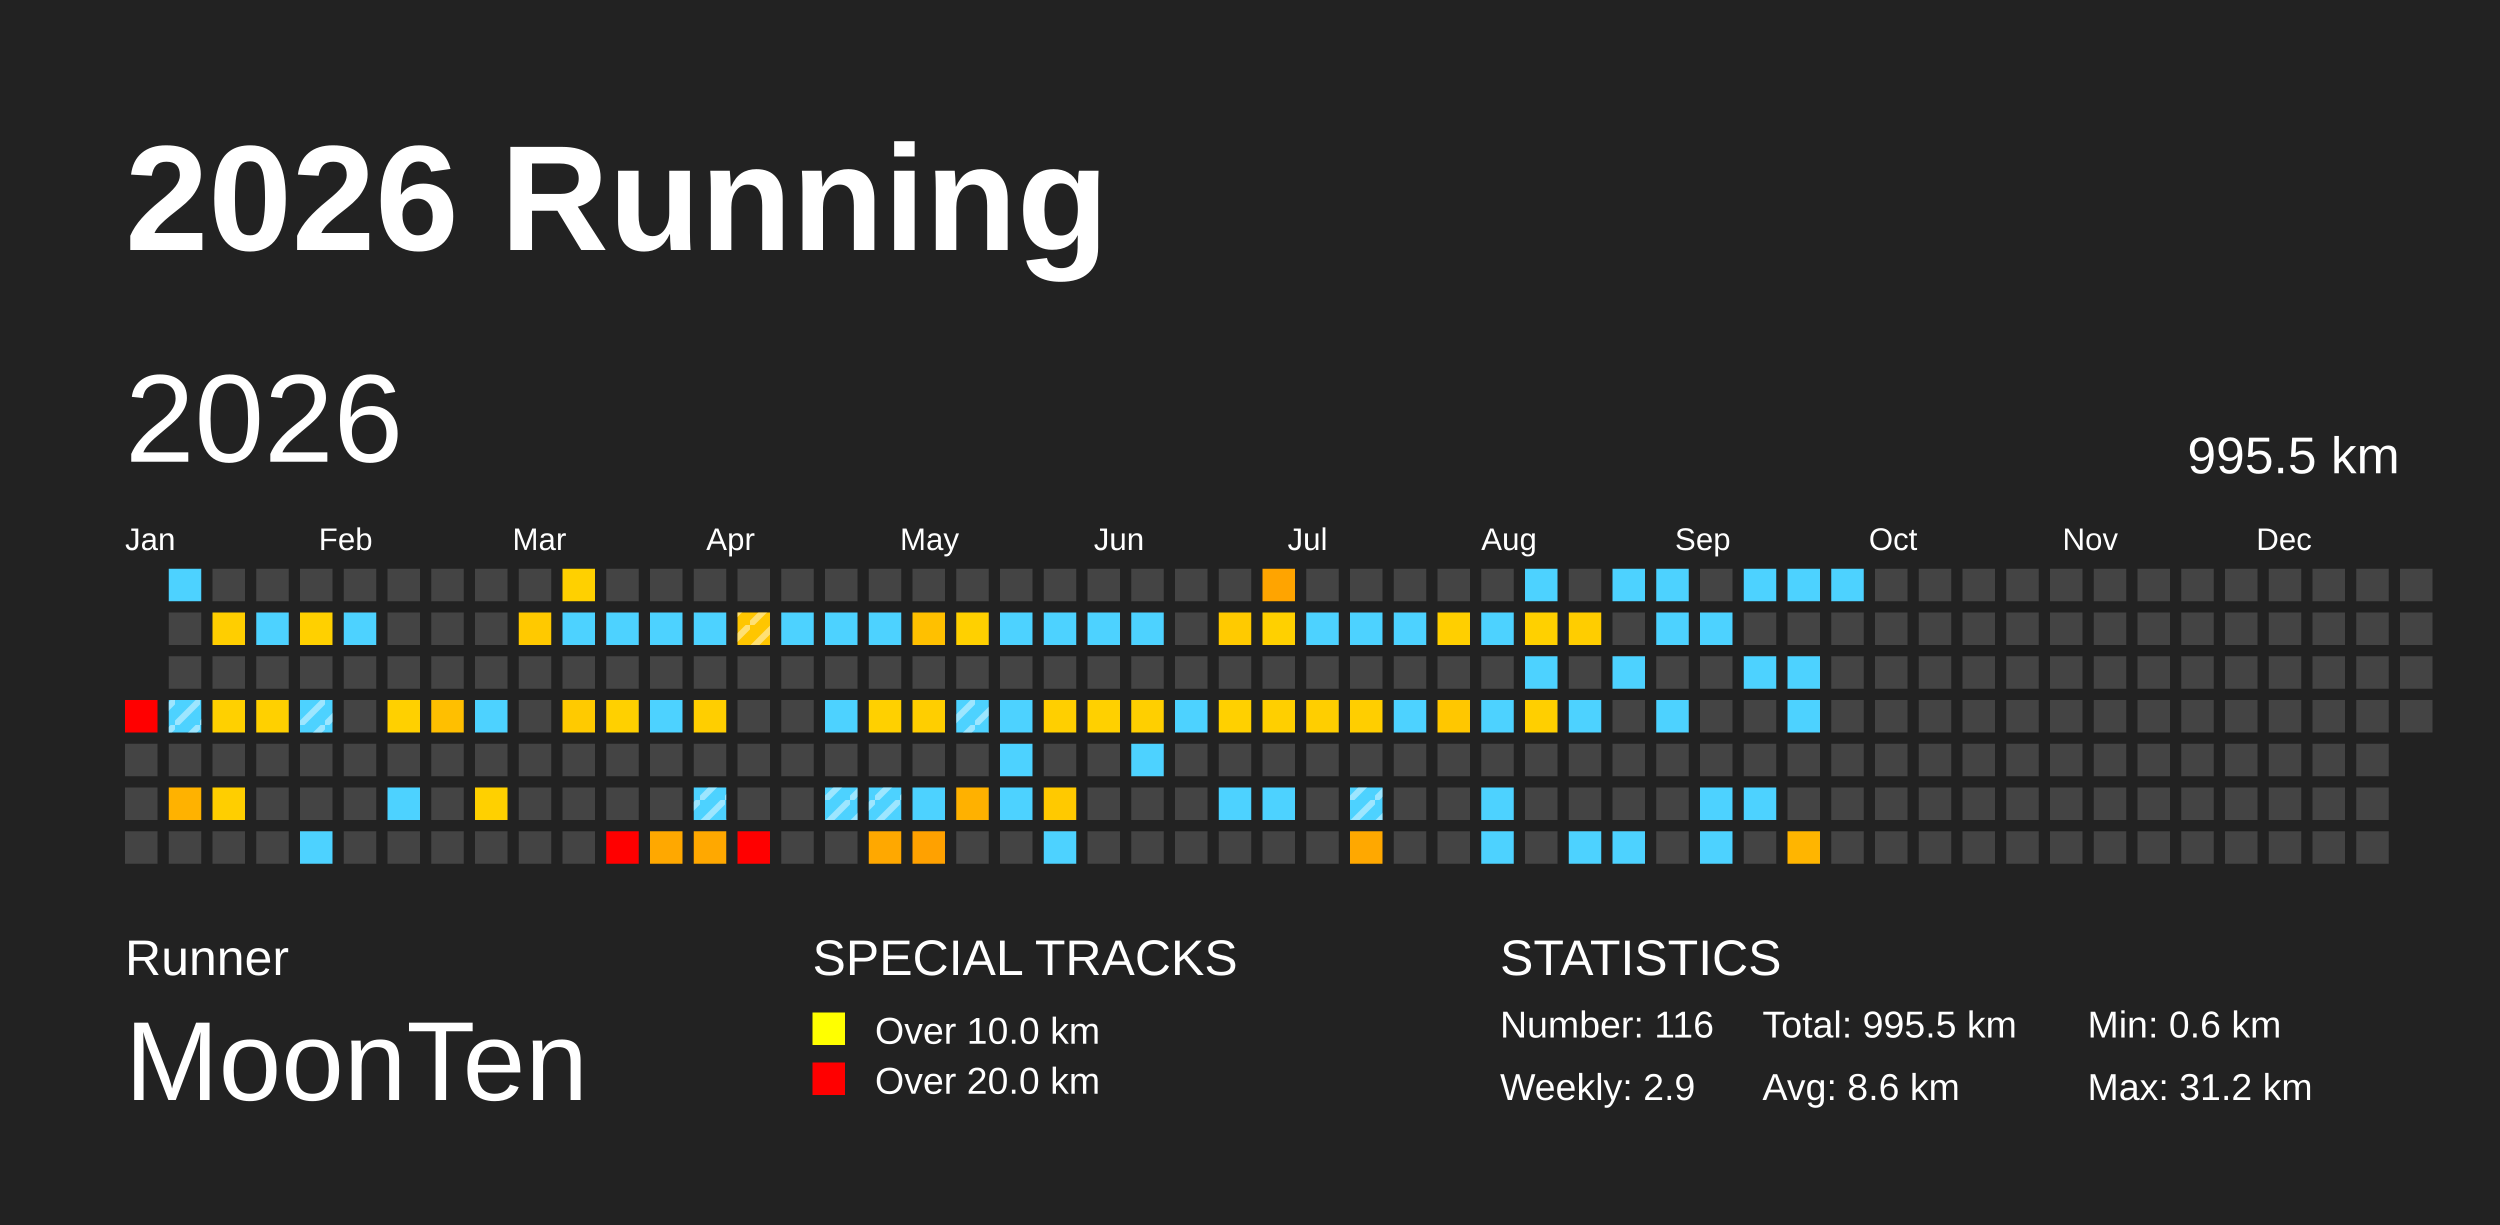
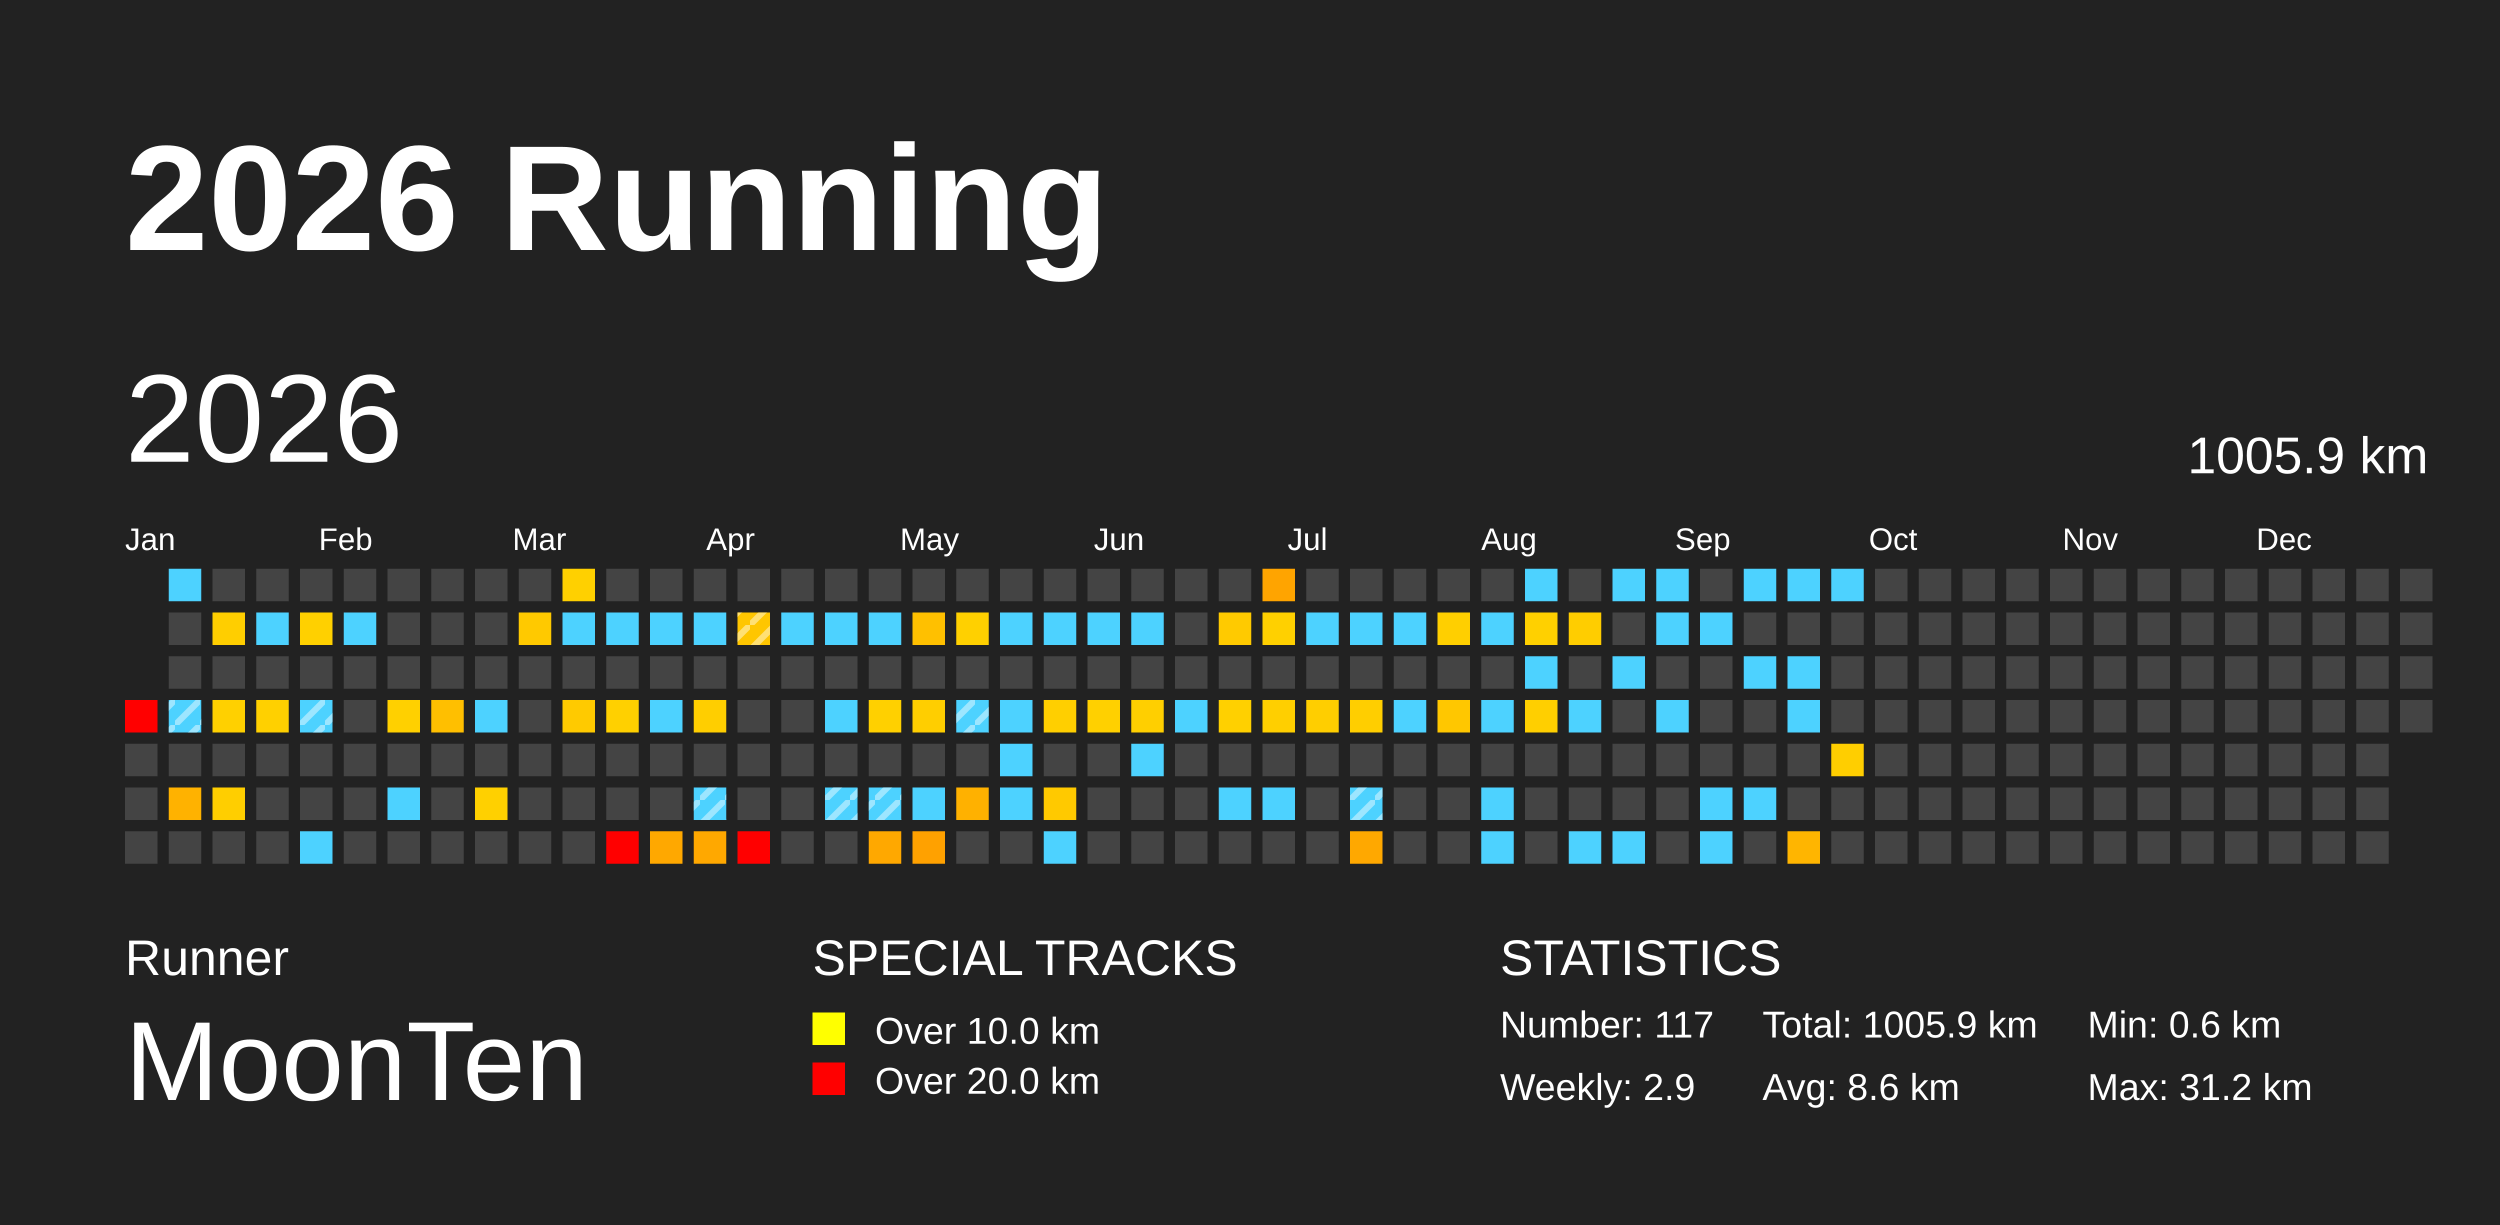
<svg xmlns="http://www.w3.org/2000/svg" baseProfile="full" height="98mm" version="1.1" viewBox="0,0,200,98" width="200mm">
  <defs>
    <pattern height="2" id="indoor-stripe" patternUnits="userSpaceOnUse" width="2">
      <line stroke="white" stroke-opacity="0.45" stroke-width="0.5" x1="0" x2="2" y1="2" y2="0" />
    </pattern>
  </defs>
  <rect fill="#222222" height="98" width="200" x="0" y="0" />
  <text fill="#FFFFFF" style="font-size:12px; font-family:Arial; font-weight:bold;" x="10" y="20">2026 Running</text>
  <text fill="#FFFFFF" style="font-size:4px; font-family:Arial" x="10" y="78">Runner</text>
  <text fill="#FFFFFF" style="font-size:9px; font-family:Arial" x="10" y="88">MoonTen</text>
  <text fill="#FFFFFF" style="font-size:4px; font-family:Arial" x="65" y="78">SPECIAL TRACKS</text>
  <rect fill="yellow" height="2.6" width="2.6" x="65" y="81" />
  <text fill="#FFFFFF" style="font-size:3px; font-family:Arial" x="70" y="83.5">Over 10.0 km</text>
  <rect fill="red" height="2.6" width="2.6" x="65" y="85" />
  <text fill="#FFFFFF" style="font-size:3px; font-family:Arial" x="70" y="87.5">Over 20.0 km</text>
  <text fill="#FFFFFF" style="font-size:4px; font-family:Arial" x="120" y="78">STATISTICS</text>
-   <text fill="#FFFFFF" style="font-size:3px; font-family:Arial" x="120" y="83">Number: 116</text>
+   <text fill="#FFFFFF" style="font-size:3px; font-family:Arial" x="120" y="83">Number: 117</text>
  <text fill="#FFFFFF" style="font-size:3px; font-family:Arial" x="120" y="88">Weekly: 2.9</text>
-   <text fill="#FFFFFF" style="font-size:3px; font-family:Arial" x="141" y="83">Total: 995.5 km</text>
+   <text fill="#FFFFFF" style="font-size:3px; font-family:Arial" x="141" y="83">Total: 1005.9 km</text>
  <text fill="#FFFFFF" style="font-size:3px; font-family:Arial" x="141" y="88">Avg: 8.6 km</text>
  <text fill="#FFFFFF" style="font-size:3px; font-family:Arial" x="167" y="83">Min: 0.6 km</text>
  <text fill="#FFFFFF" style="font-size:3px; font-family:Arial" x="167" y="88">Max: 31.2 km</text>
  <text dominant-baseline="hanging" fill="#FFFFFF" style="font-size:10.0px; font-family:Arial;" x="10" y="30">2026</text>
-   <text dominant-baseline="hanging" fill="#FFFFFF" style="font-size:4.125px; font-family:Arial;" x="175" y="35">995.5 km</text>
+   <text dominant-baseline="hanging" fill="#FFFFFF" style="font-size:4.125px; font-family:Arial;" x="175" y="35">1005.9 km</text>
  <text fill="#FFFFFF" style="font-size:2.5px; font-family:Arial" x="10.0" y="44">Jan</text>
  <text fill="#FFFFFF" style="font-size:2.5px; font-family:Arial" x="25.5" y="44">Feb</text>
  <text fill="#FFFFFF" style="font-size:2.5px; font-family:Arial" x="41.0" y="44">Mar</text>
  <text fill="#FFFFFF" style="font-size:2.5px; font-family:Arial" x="56.5" y="44">Apr</text>
  <text fill="#FFFFFF" style="font-size:2.5px; font-family:Arial" x="72.0" y="44">May</text>
  <text fill="#FFFFFF" style="font-size:2.5px; font-family:Arial" x="87.5" y="44">Jun</text>
  <text fill="#FFFFFF" style="font-size:2.5px; font-family:Arial" x="103.0" y="44">Jul</text>
  <text fill="#FFFFFF" style="font-size:2.5px; font-family:Arial" x="118.5" y="44">Aug</text>
  <text fill="#FFFFFF" style="font-size:2.5px; font-family:Arial" x="134.0" y="44">Sep</text>
  <text fill="#FFFFFF" style="font-size:2.5px; font-family:Arial" x="149.5" y="44">Oct</text>
  <text fill="#FFFFFF" style="font-size:2.5px; font-family:Arial" x="165.0" y="44">Nov</text>
  <text fill="#FFFFFF" style="font-size:2.5px; font-family:Arial" x="180.5" y="44">Dec</text>
  <rect fill="red" height="2.6" width="2.6" x="10.0" y="56.0" />
  <rect fill="#444444" height="2.6" width="2.6" x="10.0" y="59.5" />
  <rect fill="#444444" height="2.6" width="2.6" x="10.0" y="63.0" />
  <rect fill="#444444" height="2.6" width="2.6" x="10.0" y="66.5" />
  <rect fill="#4dd2ff" height="2.6" width="2.6" x="13.5" y="45.5" />
  <rect fill="#444444" height="2.6" width="2.6" x="13.5" y="49.0" />
  <rect fill="#444444" height="2.6" width="2.6" x="13.5" y="52.5" />
  <rect fill="#4dd2ff" height="2.6" width="2.6" x="13.5" y="56.0" />
  <rect fill="url(#indoor-stripe)" height="2.6" style="pointer-events: none;" width="2.6" x="13.5" y="56.0" />
  <rect fill="#444444" height="2.6" width="2.6" x="13.5" y="59.5" />
  <rect fill="#ffb200" height="2.6" width="2.6" x="13.5" y="63.0" />
  <rect fill="#444444" height="2.6" width="2.6" x="13.5" y="66.5" />
  <rect fill="#444444" height="2.6" width="2.6" x="17.0" y="45.5" />
  <rect fill="#ffce00" height="2.6" width="2.6" x="17.0" y="49.0" />
  <rect fill="#444444" height="2.6" width="2.6" x="17.0" y="52.5" />
  <rect fill="#ffd000" height="2.6" width="2.6" x="17.0" y="56.0" />
  <rect fill="#444444" height="2.6" width="2.6" x="17.0" y="59.5" />
  <rect fill="#ffce00" height="2.6" width="2.6" x="17.0" y="63.0" />
  <rect fill="#444444" height="2.6" width="2.6" x="17.0" y="66.5" />
  <rect fill="#444444" height="2.6" width="2.6" x="20.5" y="45.5" />
  <rect fill="#4dd2ff" height="2.6" width="2.6" x="20.5" y="49.0" />
  <rect fill="#444444" height="2.6" width="2.6" x="20.5" y="52.5" />
  <rect fill="#ffd000" height="2.6" width="2.6" x="20.5" y="56.0" />
  <rect fill="#444444" height="2.6" width="2.6" x="20.5" y="59.5" />
  <rect fill="#444444" height="2.6" width="2.6" x="20.5" y="63.0" />
  <rect fill="#444444" height="2.6" width="2.6" x="20.5" y="66.5" />
  <rect fill="#444444" height="2.6" width="2.6" x="24.0" y="45.5" />
  <rect fill="#ffd000" height="2.6" width="2.6" x="24.0" y="49.0" />
  <rect fill="#444444" height="2.6" width="2.6" x="24.0" y="52.5" />
  <rect fill="#4dd2ff" height="2.6" width="2.6" x="24.0" y="56.0" />
  <rect fill="url(#indoor-stripe)" height="2.6" style="pointer-events: none;" width="2.6" x="24.0" y="56.0" />
  <rect fill="#444444" height="2.6" width="2.6" x="24.0" y="59.5" />
  <rect fill="#444444" height="2.6" width="2.6" x="24.0" y="63.0" />
  <rect fill="#4dd2ff" height="2.6" width="2.6" x="24.0" y="66.5" />
  <rect fill="#444444" height="2.6" width="2.6" x="27.5" y="45.5" />
  <rect fill="#4dd2ff" height="2.6" width="2.6" x="27.5" y="49.0" />
  <rect fill="#444444" height="2.6" width="2.6" x="27.5" y="52.5" />
  <rect fill="#444444" height="2.6" width="2.6" x="27.5" y="56.0" />
  <rect fill="#444444" height="2.6" width="2.6" x="27.5" y="59.5" />
  <rect fill="#444444" height="2.6" width="2.6" x="27.5" y="63.0" />
  <rect fill="#444444" height="2.6" width="2.6" x="27.5" y="66.5" />
  <rect fill="#444444" height="2.6" width="2.6" x="31.0" y="45.5" />
  <rect fill="#444444" height="2.6" width="2.6" x="31.0" y="49.0" />
  <rect fill="#444444" height="2.6" width="2.6" x="31.0" y="52.5" />
  <rect fill="#ffd000" height="2.6" width="2.6" x="31.0" y="56.0" />
  <rect fill="#444444" height="2.6" width="2.6" x="31.0" y="59.5" />
  <rect fill="#4dd2ff" height="2.6" width="2.6" x="31.0" y="63.0" />
  <rect fill="#444444" height="2.6" width="2.6" x="31.0" y="66.5" />
  <rect fill="#444444" height="2.6" width="2.6" x="34.5" y="45.5" />
  <rect fill="#444444" height="2.6" width="2.6" x="34.5" y="49.0" />
  <rect fill="#444444" height="2.6" width="2.6" x="34.5" y="52.5" />
  <rect fill="#ffbf00" height="2.6" width="2.6" x="34.5" y="56.0" />
  <rect fill="#444444" height="2.6" width="2.6" x="34.5" y="59.5" />
  <rect fill="#444444" height="2.6" width="2.6" x="34.5" y="63.0" />
  <rect fill="#444444" height="2.6" width="2.6" x="34.5" y="66.5" />
  <rect fill="#444444" height="2.6" width="2.6" x="38.0" y="45.5" />
  <rect fill="#444444" height="2.6" width="2.6" x="38.0" y="49.0" />
  <rect fill="#444444" height="2.6" width="2.6" x="38.0" y="52.5" />
  <rect fill="#4dd2ff" height="2.6" width="2.6" x="38.0" y="56.0" />
  <rect fill="#444444" height="2.6" width="2.6" x="38.0" y="59.5" />
  <rect fill="#ffd000" height="2.6" width="2.6" x="38.0" y="63.0" />
  <rect fill="#444444" height="2.6" width="2.6" x="38.0" y="66.5" />
  <rect fill="#444444" height="2.6" width="2.6" x="41.5" y="45.5" />
  <rect fill="#ffc900" height="2.6" width="2.6" x="41.5" y="49.0" />
  <rect fill="#444444" height="2.6" width="2.6" x="41.5" y="52.5" />
  <rect fill="#444444" height="2.6" width="2.6" x="41.5" y="56.0" />
  <rect fill="#444444" height="2.6" width="2.6" x="41.5" y="59.5" />
  <rect fill="#444444" height="2.6" width="2.6" x="41.5" y="63.0" />
  <rect fill="#444444" height="2.6" width="2.6" x="41.5" y="66.5" />
  <rect fill="#ffd000" height="2.6" width="2.6" x="45.0" y="45.5" />
  <rect fill="#4dd2ff" height="2.6" width="2.6" x="45.0" y="49.0" />
  <rect fill="#444444" height="2.6" width="2.6" x="45.0" y="52.5" />
  <rect fill="#ffca00" height="2.6" width="2.6" x="45.0" y="56.0" />
  <rect fill="#444444" height="2.6" width="2.6" x="45.0" y="59.5" />
  <rect fill="#444444" height="2.6" width="2.6" x="45.0" y="63.0" />
  <rect fill="#444444" height="2.6" width="2.6" x="45.0" y="66.5" />
  <rect fill="#444444" height="2.6" width="2.6" x="48.5" y="45.5" />
  <rect fill="#4dd2ff" height="2.6" width="2.6" x="48.5" y="49.0" />
  <rect fill="#444444" height="2.6" width="2.6" x="48.5" y="52.5" />
  <rect fill="#ffd000" height="2.6" width="2.6" x="48.5" y="56.0" />
  <rect fill="#444444" height="2.6" width="2.6" x="48.5" y="59.5" />
  <rect fill="#444444" height="2.6" width="2.6" x="48.5" y="63.0" />
  <rect fill="red" height="2.6" width="2.6" x="48.5" y="66.5" />
  <rect fill="#444444" height="2.6" width="2.6" x="52.0" y="45.5" />
  <rect fill="#4dd2ff" height="2.6" width="2.6" x="52.0" y="49.0" />
  <rect fill="#444444" height="2.6" width="2.6" x="52.0" y="52.5" />
  <rect fill="#4dd2ff" height="2.6" width="2.6" x="52.0" y="56.0" />
  <rect fill="#444444" height="2.6" width="2.6" x="52.0" y="59.5" />
  <rect fill="#444444" height="2.6" width="2.6" x="52.0" y="63.0" />
  <rect fill="#ffa800" height="2.6" width="2.6" x="52.0" y="66.5" />
  <rect fill="#444444" height="2.6" width="2.6" x="55.5" y="45.5" />
  <rect fill="#4dd2ff" height="2.6" width="2.6" x="55.5" y="49.0" />
  <rect fill="#444444" height="2.6" width="2.6" x="55.5" y="52.5" />
  <rect fill="#ffce00" height="2.6" width="2.6" x="55.5" y="56.0" />
  <rect fill="#444444" height="2.6" width="2.6" x="55.5" y="59.5" />
  <rect fill="#4dd2ff" height="2.6" width="2.6" x="55.5" y="63.0" />
  <rect fill="url(#indoor-stripe)" height="2.6" style="pointer-events: none;" width="2.6" x="55.5" y="63.0" />
  <rect fill="#ffa800" height="2.6" width="2.6" x="55.5" y="66.5" />
  <rect fill="#444444" height="2.6" width="2.6" x="59.0" y="45.5" />
  <rect fill="#ffc600" height="2.6" width="2.6" x="59.0" y="49.0" />
  <rect fill="url(#indoor-stripe)" height="2.6" style="pointer-events: none;" width="2.6" x="59.0" y="49.0" />
  <rect fill="#444444" height="2.6" width="2.6" x="59.0" y="52.5" />
  <rect fill="#444444" height="2.6" width="2.6" x="59.0" y="56.0" />
  <rect fill="#444444" height="2.6" width="2.6" x="59.0" y="59.5" />
  <rect fill="#444444" height="2.6" width="2.6" x="59.0" y="63.0" />
  <rect fill="red" height="2.6" width="2.6" x="59.0" y="66.5" />
  <rect fill="#444444" height="2.6" width="2.6" x="62.5" y="45.5" />
  <rect fill="#4dd2ff" height="2.6" width="2.6" x="62.5" y="49.0" />
  <rect fill="#444444" height="2.6" width="2.6" x="62.5" y="52.5" />
  <rect fill="#444444" height="2.6" width="2.6" x="62.5" y="56.0" />
  <rect fill="#444444" height="2.6" width="2.6" x="62.5" y="59.5" />
  <rect fill="#444444" height="2.6" width="2.6" x="62.5" y="63.0" />
  <rect fill="#444444" height="2.6" width="2.6" x="62.5" y="66.5" />
  <rect fill="#444444" height="2.6" width="2.6" x="66.0" y="45.5" />
  <rect fill="#4dd2ff" height="2.6" width="2.6" x="66.0" y="49.0" />
  <rect fill="#444444" height="2.6" width="2.6" x="66.0" y="52.5" />
  <rect fill="#4dd2ff" height="2.6" width="2.6" x="66.0" y="56.0" />
  <rect fill="#444444" height="2.6" width="2.6" x="66.0" y="59.5" />
  <rect fill="#4dd2ff" height="2.6" width="2.6" x="66.0" y="63.0" />
  <rect fill="url(#indoor-stripe)" height="2.6" style="pointer-events: none;" width="2.6" x="66.0" y="63.0" />
  <rect fill="#444444" height="2.6" width="2.6" x="66.0" y="66.5" />
  <rect fill="#444444" height="2.6" width="2.6" x="69.5" y="45.5" />
  <rect fill="#4dd2ff" height="2.6" width="2.6" x="69.5" y="49.0" />
  <rect fill="#444444" height="2.6" width="2.6" x="69.5" y="52.5" />
  <rect fill="#ffd000" height="2.6" width="2.6" x="69.5" y="56.0" />
  <rect fill="#444444" height="2.6" width="2.6" x="69.5" y="59.5" />
  <rect fill="#4dd2ff" height="2.6" width="2.6" x="69.5" y="63.0" />
  <rect fill="url(#indoor-stripe)" height="2.6" style="pointer-events: none;" width="2.6" x="69.5" y="63.0" />
  <rect fill="#ffa800" height="2.6" width="2.6" x="69.5" y="66.5" />
  <rect fill="#444444" height="2.6" width="2.6" x="73.0" y="45.5" />
  <rect fill="#ffc000" height="2.6" width="2.6" x="73.0" y="49.0" />
  <rect fill="#444444" height="2.6" width="2.6" x="73.0" y="52.5" />
  <rect fill="#ffce00" height="2.6" width="2.6" x="73.0" y="56.0" />
  <rect fill="#444444" height="2.6" width="2.6" x="73.0" y="59.5" />
  <rect fill="#4dd2ff" height="2.6" width="2.6" x="73.0" y="63.0" />
  <rect fill="#ffa100" height="2.6" width="2.6" x="73.0" y="66.5" />
  <rect fill="#444444" height="2.6" width="2.6" x="76.5" y="45.5" />
  <rect fill="#ffd000" height="2.6" width="2.6" x="76.5" y="49.0" />
  <rect fill="#444444" height="2.6" width="2.6" x="76.5" y="52.5" />
  <rect fill="#4dd2ff" height="2.6" width="2.6" x="76.5" y="56.0" />
  <rect fill="url(#indoor-stripe)" height="2.6" style="pointer-events: none;" width="2.6" x="76.5" y="56.0" />
  <rect fill="#444444" height="2.6" width="2.6" x="76.5" y="59.5" />
  <rect fill="#ffb100" height="2.6" width="2.6" x="76.5" y="63.0" />
  <rect fill="#444444" height="2.6" width="2.6" x="76.5" y="66.5" />
  <rect fill="#444444" height="2.6" width="2.6" x="80.0" y="45.5" />
  <rect fill="#4dd2ff" height="2.6" width="2.6" x="80.0" y="49.0" />
  <rect fill="#444444" height="2.6" width="2.6" x="80.0" y="52.5" />
  <rect fill="#4dd2ff" height="2.6" width="2.6" x="80.0" y="56.0" />
  <rect fill="#4dd2ff" height="2.6" width="2.6" x="80.0" y="59.5" />
  <rect fill="#4dd2ff" height="2.6" width="2.6" x="80.0" y="63.0" />
  <rect fill="#444444" height="2.6" width="2.6" x="80.0" y="66.5" />
  <rect fill="#444444" height="2.6" width="2.6" x="83.5" y="45.5" />
  <rect fill="#4dd2ff" height="2.6" width="2.6" x="83.5" y="49.0" />
  <rect fill="#444444" height="2.6" width="2.6" x="83.5" y="52.5" />
  <rect fill="#ffcf00" height="2.6" width="2.6" x="83.5" y="56.0" />
  <rect fill="#444444" height="2.6" width="2.6" x="83.5" y="59.5" />
  <rect fill="#ffc900" height="2.6" width="2.6" x="83.5" y="63.0" />
  <rect fill="#4dd2ff" height="2.6" width="2.6" x="83.5" y="66.5" />
  <rect fill="#444444" height="2.6" width="2.6" x="87.0" y="45.5" />
  <rect fill="#4dd2ff" height="2.6" width="2.6" x="87.0" y="49.0" />
  <rect fill="#444444" height="2.6" width="2.6" x="87.0" y="52.5" />
  <rect fill="#ffd000" height="2.6" width="2.6" x="87.0" y="56.0" />
  <rect fill="#444444" height="2.6" width="2.6" x="87.0" y="59.5" />
  <rect fill="#444444" height="2.6" width="2.6" x="87.0" y="63.0" />
  <rect fill="#444444" height="2.6" width="2.6" x="87.0" y="66.5" />
  <rect fill="#444444" height="2.6" width="2.6" x="90.5" y="45.5" />
  <rect fill="#4dd2ff" height="2.6" width="2.6" x="90.5" y="49.0" />
  <rect fill="#444444" height="2.6" width="2.6" x="90.5" y="52.5" />
  <rect fill="#ffcf00" height="2.6" width="2.6" x="90.5" y="56.0" />
  <rect fill="#4dd2ff" height="2.6" width="2.6" x="90.5" y="59.5" />
  <rect fill="#444444" height="2.6" width="2.6" x="90.5" y="63.0" />
  <rect fill="#444444" height="2.6" width="2.6" x="90.5" y="66.5" />
  <rect fill="#444444" height="2.6" width="2.6" x="94.0" y="45.5" />
  <rect fill="#444444" height="2.6" width="2.6" x="94.0" y="49.0" />
  <rect fill="#444444" height="2.6" width="2.6" x="94.0" y="52.5" />
  <rect fill="#4dd2ff" height="2.6" width="2.6" x="94.0" y="56.0" />
  <rect fill="#444444" height="2.6" width="2.6" x="94.0" y="59.5" />
  <rect fill="#444444" height="2.6" width="2.6" x="94.0" y="63.0" />
  <rect fill="#444444" height="2.6" width="2.6" x="94.0" y="66.5" />
  <rect fill="#444444" height="2.6" width="2.6" x="97.5" y="45.5" />
  <rect fill="#ffca00" height="2.6" width="2.6" x="97.5" y="49.0" />
  <rect fill="#444444" height="2.6" width="2.6" x="97.5" y="52.5" />
  <rect fill="#ffd000" height="2.6" width="2.6" x="97.5" y="56.0" />
  <rect fill="#444444" height="2.6" width="2.6" x="97.5" y="59.5" />
  <rect fill="#4dd2ff" height="2.6" width="2.6" x="97.5" y="63.0" />
  <rect fill="#444444" height="2.6" width="2.6" x="97.5" y="66.5" />
  <rect fill="#ffa400" height="2.6" width="2.6" x="101.0" y="45.5" />
  <rect fill="#ffd000" height="2.6" width="2.6" x="101.0" y="49.0" />
  <rect fill="#444444" height="2.6" width="2.6" x="101.0" y="52.5" />
  <rect fill="#ffcf00" height="2.6" width="2.6" x="101.0" y="56.0" />
  <rect fill="#444444" height="2.6" width="2.6" x="101.0" y="59.5" />
  <rect fill="#4dd2ff" height="2.6" width="2.6" x="101.0" y="63.0" />
  <rect fill="#444444" height="2.6" width="2.6" x="101.0" y="66.5" />
  <rect fill="#444444" height="2.6" width="2.6" x="104.5" y="45.5" />
  <rect fill="#4dd2ff" height="2.6" width="2.6" x="104.5" y="49.0" />
  <rect fill="#444444" height="2.6" width="2.6" x="104.5" y="52.5" />
  <rect fill="#ffce00" height="2.6" width="2.6" x="104.5" y="56.0" />
  <rect fill="#444444" height="2.6" width="2.6" x="104.5" y="59.5" />
  <rect fill="#444444" height="2.6" width="2.6" x="104.5" y="63.0" />
  <rect fill="#444444" height="2.6" width="2.6" x="104.5" y="66.5" />
  <rect fill="#444444" height="2.6" width="2.6" x="108.0" y="45.5" />
  <rect fill="#4dd2ff" height="2.6" width="2.6" x="108.0" y="49.0" />
  <rect fill="#444444" height="2.6" width="2.6" x="108.0" y="52.5" />
  <rect fill="#ffce00" height="2.6" width="2.6" x="108.0" y="56.0" />
  <rect fill="#444444" height="2.6" width="2.6" x="108.0" y="59.5" />
  <rect fill="#4dd2ff" height="2.6" width="2.6" x="108.0" y="63.0" />
  <rect fill="url(#indoor-stripe)" height="2.6" style="pointer-events: none;" width="2.6" x="108.0" y="63.0" />
  <rect fill="#ffa800" height="2.6" width="2.6" x="108.0" y="66.5" />
  <rect fill="#444444" height="2.6" width="2.6" x="111.5" y="45.5" />
  <rect fill="#4dd2ff" height="2.6" width="2.6" x="111.5" y="49.0" />
  <rect fill="#444444" height="2.6" width="2.6" x="111.5" y="52.5" />
  <rect fill="#4dd2ff" height="2.6" width="2.6" x="111.5" y="56.0" />
  <rect fill="#444444" height="2.6" width="2.6" x="111.5" y="59.5" />
  <rect fill="#444444" height="2.6" width="2.6" x="111.5" y="63.0" />
  <rect fill="#444444" height="2.6" width="2.6" x="111.5" y="66.5" />
  <rect fill="#444444" height="2.6" width="2.6" x="115.0" y="45.5" />
  <rect fill="#ffcf00" height="2.6" width="2.6" x="115.0" y="49.0" />
  <rect fill="#444444" height="2.6" width="2.6" x="115.0" y="52.5" />
  <rect fill="#ffc700" height="2.6" width="2.6" x="115.0" y="56.0" />
  <rect fill="#444444" height="2.6" width="2.6" x="115.0" y="59.5" />
  <rect fill="#444444" height="2.6" width="2.6" x="115.0" y="63.0" />
  <rect fill="#444444" height="2.6" width="2.6" x="115.0" y="66.5" />
  <rect fill="#444444" height="2.6" width="2.6" x="118.5" y="45.5" />
  <rect fill="#4dd2ff" height="2.6" width="2.6" x="118.5" y="49.0" />
  <rect fill="#444444" height="2.6" width="2.6" x="118.5" y="52.5" />
  <rect fill="#4dd2ff" height="2.6" width="2.6" x="118.5" y="56.0" />
  <rect fill="#444444" height="2.6" width="2.6" x="118.5" y="59.5" />
  <rect fill="#4dd2ff" height="2.6" width="2.6" x="118.5" y="63.0" />
  <rect fill="#4dd2ff" height="2.6" width="2.6" x="118.5" y="66.5" />
  <rect fill="#4dd2ff" height="2.6" width="2.6" x="122.0" y="45.5" />
  <rect fill="#ffd000" height="2.6" width="2.6" x="122.0" y="49.0" />
  <rect fill="#4dd2ff" height="2.6" width="2.6" x="122.0" y="52.5" />
  <rect fill="#ffcf00" height="2.6" width="2.6" x="122.0" y="56.0" />
  <rect fill="#444444" height="2.6" width="2.6" x="122.0" y="59.5" />
  <rect fill="#444444" height="2.6" width="2.6" x="122.0" y="63.0" />
  <rect fill="#444444" height="2.6" width="2.6" x="122.0" y="66.5" />
  <rect fill="#444444" height="2.6" width="2.6" x="125.5" y="45.5" />
  <rect fill="#ffcd00" height="2.6" width="2.6" x="125.5" y="49.0" />
  <rect fill="#444444" height="2.6" width="2.6" x="125.5" y="52.5" />
  <rect fill="#4dd2ff" height="2.6" width="2.6" x="125.5" y="56.0" />
  <rect fill="#444444" height="2.6" width="2.6" x="125.5" y="59.5" />
  <rect fill="#444444" height="2.6" width="2.6" x="125.5" y="63.0" />
  <rect fill="#4dd2ff" height="2.6" width="2.6" x="125.5" y="66.5" />
  <rect fill="#4dd2ff" height="2.6" width="2.6" x="129.0" y="45.5" />
  <rect fill="#444444" height="2.6" width="2.6" x="129.0" y="49.0" />
  <rect fill="#4dd2ff" height="2.6" width="2.6" x="129.0" y="52.5" />
  <rect fill="#444444" height="2.6" width="2.6" x="129.0" y="56.0" />
  <rect fill="#444444" height="2.6" width="2.6" x="129.0" y="59.5" />
  <rect fill="#444444" height="2.6" width="2.6" x="129.0" y="63.0" />
  <rect fill="#4dd2ff" height="2.6" width="2.6" x="129.0" y="66.5" />
  <rect fill="#4dd2ff" height="2.6" width="2.6" x="132.5" y="45.5" />
  <rect fill="#4dd2ff" height="2.6" width="2.6" x="132.5" y="49.0" />
  <rect fill="#444444" height="2.6" width="2.6" x="132.5" y="52.5" />
  <rect fill="#4dd2ff" height="2.6" width="2.6" x="132.5" y="56.0" />
  <rect fill="#444444" height="2.6" width="2.6" x="132.5" y="59.5" />
  <rect fill="#444444" height="2.6" width="2.6" x="132.5" y="63.0" />
  <rect fill="#444444" height="2.6" width="2.6" x="132.5" y="66.5" />
  <rect fill="#444444" height="2.6" width="2.6" x="136.0" y="45.5" />
  <rect fill="#4dd2ff" height="2.6" width="2.6" x="136.0" y="49.0" />
  <rect fill="#444444" height="2.6" width="2.6" x="136.0" y="52.5" />
  <rect fill="#444444" height="2.6" width="2.6" x="136.0" y="56.0" />
  <rect fill="#444444" height="2.6" width="2.6" x="136.0" y="59.5" />
  <rect fill="#4dd2ff" height="2.6" width="2.6" x="136.0" y="63.0" />
  <rect fill="#4dd2ff" height="2.6" width="2.6" x="136.0" y="66.5" />
  <rect fill="#4dd2ff" height="2.6" width="2.6" x="139.5" y="45.5" />
  <rect fill="#444444" height="2.6" width="2.6" x="139.5" y="49.0" />
  <rect fill="#4dd2ff" height="2.6" width="2.6" x="139.5" y="52.5" />
  <rect fill="#444444" height="2.6" width="2.6" x="139.5" y="56.0" />
  <rect fill="#444444" height="2.6" width="2.6" x="139.5" y="59.5" />
  <rect fill="#4dd2ff" height="2.6" width="2.6" x="139.5" y="63.0" />
  <rect fill="#444444" height="2.6" width="2.6" x="139.5" y="66.5" />
  <rect fill="#4dd2ff" height="2.6" width="2.6" x="143.0" y="45.5" />
  <rect fill="#444444" height="2.6" width="2.6" x="143.0" y="49.0" />
  <rect fill="#4dd2ff" height="2.6" width="2.6" x="143.0" y="52.5" />
  <rect fill="#4dd2ff" height="2.6" width="2.6" x="143.0" y="56.0" />
  <rect fill="#444444" height="2.6" width="2.6" x="143.0" y="59.5" />
  <rect fill="#444444" height="2.6" width="2.6" x="143.0" y="63.0" />
  <rect fill="#ffb500" height="2.6" width="2.6" x="143.0" y="66.5" />
  <rect fill="#4dd2ff" height="2.6" width="2.6" x="146.5" y="45.5" />
  <rect fill="#444444" height="2.6" width="2.6" x="146.5" y="49.0" />
  <rect fill="#444444" height="2.6" width="2.6" x="146.5" y="52.5" />
  <rect fill="#444444" height="2.6" width="2.6" x="146.5" y="56.0" />
-   <rect fill="#444444" height="2.6" width="2.6" x="146.5" y="59.5" />
+   <rect fill="#ffce00" height="2.6" width="2.6" x="146.5" y="59.5" />
  <rect fill="#444444" height="2.6" width="2.6" x="146.5" y="63.0" />
  <rect fill="#444444" height="2.6" width="2.6" x="146.5" y="66.5" />
  <rect fill="#444444" height="2.6" width="2.6" x="150.0" y="45.5" />
  <rect fill="#444444" height="2.6" width="2.6" x="150.0" y="49.0" />
  <rect fill="#444444" height="2.6" width="2.6" x="150.0" y="52.5" />
  <rect fill="#444444" height="2.6" width="2.6" x="150.0" y="56.0" />
  <rect fill="#444444" height="2.6" width="2.6" x="150.0" y="59.5" />
  <rect fill="#444444" height="2.6" width="2.6" x="150.0" y="63.0" />
  <rect fill="#444444" height="2.6" width="2.6" x="150.0" y="66.5" />
  <rect fill="#444444" height="2.6" width="2.6" x="153.5" y="45.5" />
  <rect fill="#444444" height="2.6" width="2.6" x="153.5" y="49.0" />
  <rect fill="#444444" height="2.6" width="2.6" x="153.5" y="52.5" />
  <rect fill="#444444" height="2.6" width="2.6" x="153.5" y="56.0" />
  <rect fill="#444444" height="2.6" width="2.6" x="153.5" y="59.5" />
  <rect fill="#444444" height="2.6" width="2.6" x="153.5" y="63.0" />
  <rect fill="#444444" height="2.6" width="2.6" x="153.5" y="66.5" />
  <rect fill="#444444" height="2.6" width="2.6" x="157.0" y="45.5" />
  <rect fill="#444444" height="2.6" width="2.6" x="157.0" y="49.0" />
  <rect fill="#444444" height="2.6" width="2.6" x="157.0" y="52.5" />
  <rect fill="#444444" height="2.6" width="2.6" x="157.0" y="56.0" />
  <rect fill="#444444" height="2.6" width="2.6" x="157.0" y="59.5" />
  <rect fill="#444444" height="2.6" width="2.6" x="157.0" y="63.0" />
  <rect fill="#444444" height="2.6" width="2.6" x="157.0" y="66.5" />
  <rect fill="#444444" height="2.6" width="2.6" x="160.5" y="45.5" />
  <rect fill="#444444" height="2.6" width="2.6" x="160.5" y="49.0" />
  <rect fill="#444444" height="2.6" width="2.6" x="160.5" y="52.5" />
  <rect fill="#444444" height="2.6" width="2.6" x="160.5" y="56.0" />
  <rect fill="#444444" height="2.6" width="2.6" x="160.5" y="59.5" />
  <rect fill="#444444" height="2.6" width="2.6" x="160.5" y="63.0" />
  <rect fill="#444444" height="2.6" width="2.6" x="160.5" y="66.5" />
  <rect fill="#444444" height="2.6" width="2.6" x="164.0" y="45.5" />
  <rect fill="#444444" height="2.6" width="2.6" x="164.0" y="49.0" />
  <rect fill="#444444" height="2.6" width="2.6" x="164.0" y="52.5" />
  <rect fill="#444444" height="2.6" width="2.6" x="164.0" y="56.0" />
  <rect fill="#444444" height="2.6" width="2.6" x="164.0" y="59.5" />
  <rect fill="#444444" height="2.6" width="2.6" x="164.0" y="63.0" />
  <rect fill="#444444" height="2.6" width="2.6" x="164.0" y="66.5" />
  <rect fill="#444444" height="2.6" width="2.6" x="167.5" y="45.5" />
  <rect fill="#444444" height="2.6" width="2.6" x="167.5" y="49.0" />
  <rect fill="#444444" height="2.6" width="2.6" x="167.5" y="52.5" />
  <rect fill="#444444" height="2.6" width="2.6" x="167.5" y="56.0" />
  <rect fill="#444444" height="2.6" width="2.6" x="167.5" y="59.5" />
  <rect fill="#444444" height="2.6" width="2.6" x="167.5" y="63.0" />
  <rect fill="#444444" height="2.6" width="2.6" x="167.5" y="66.5" />
  <rect fill="#444444" height="2.6" width="2.6" x="171.0" y="45.5" />
  <rect fill="#444444" height="2.6" width="2.6" x="171.0" y="49.0" />
  <rect fill="#444444" height="2.6" width="2.6" x="171.0" y="52.5" />
  <rect fill="#444444" height="2.6" width="2.6" x="171.0" y="56.0" />
  <rect fill="#444444" height="2.6" width="2.6" x="171.0" y="59.5" />
  <rect fill="#444444" height="2.6" width="2.6" x="171.0" y="63.0" />
  <rect fill="#444444" height="2.6" width="2.6" x="171.0" y="66.5" />
  <rect fill="#444444" height="2.6" width="2.6" x="174.5" y="45.5" />
  <rect fill="#444444" height="2.6" width="2.6" x="174.5" y="49.0" />
  <rect fill="#444444" height="2.6" width="2.6" x="174.5" y="52.5" />
  <rect fill="#444444" height="2.6" width="2.6" x="174.5" y="56.0" />
  <rect fill="#444444" height="2.6" width="2.6" x="174.5" y="59.5" />
  <rect fill="#444444" height="2.6" width="2.6" x="174.5" y="63.0" />
  <rect fill="#444444" height="2.6" width="2.6" x="174.5" y="66.5" />
  <rect fill="#444444" height="2.6" width="2.6" x="178.0" y="45.5" />
  <rect fill="#444444" height="2.6" width="2.6" x="178.0" y="49.0" />
  <rect fill="#444444" height="2.6" width="2.6" x="178.0" y="52.5" />
  <rect fill="#444444" height="2.6" width="2.6" x="178.0" y="56.0" />
  <rect fill="#444444" height="2.6" width="2.6" x="178.0" y="59.5" />
  <rect fill="#444444" height="2.6" width="2.6" x="178.0" y="63.0" />
  <rect fill="#444444" height="2.6" width="2.6" x="178.0" y="66.5" />
  <rect fill="#444444" height="2.6" width="2.6" x="181.5" y="45.5" />
  <rect fill="#444444" height="2.6" width="2.6" x="181.5" y="49.0" />
  <rect fill="#444444" height="2.6" width="2.6" x="181.5" y="52.5" />
  <rect fill="#444444" height="2.6" width="2.6" x="181.5" y="56.0" />
  <rect fill="#444444" height="2.6" width="2.6" x="181.5" y="59.5" />
  <rect fill="#444444" height="2.6" width="2.6" x="181.5" y="63.0" />
  <rect fill="#444444" height="2.6" width="2.6" x="181.5" y="66.5" />
  <rect fill="#444444" height="2.6" width="2.6" x="185.0" y="45.5" />
  <rect fill="#444444" height="2.6" width="2.6" x="185.0" y="49.0" />
  <rect fill="#444444" height="2.6" width="2.6" x="185.0" y="52.5" />
  <rect fill="#444444" height="2.6" width="2.6" x="185.0" y="56.0" />
  <rect fill="#444444" height="2.6" width="2.6" x="185.0" y="59.5" />
  <rect fill="#444444" height="2.6" width="2.6" x="185.0" y="63.0" />
  <rect fill="#444444" height="2.6" width="2.6" x="185.0" y="66.5" />
  <rect fill="#444444" height="2.6" width="2.6" x="188.5" y="45.5" />
  <rect fill="#444444" height="2.6" width="2.6" x="188.5" y="49.0" />
  <rect fill="#444444" height="2.6" width="2.6" x="188.5" y="52.5" />
  <rect fill="#444444" height="2.6" width="2.6" x="188.5" y="56.0" />
  <rect fill="#444444" height="2.6" width="2.6" x="188.5" y="59.5" />
  <rect fill="#444444" height="2.6" width="2.6" x="188.5" y="63.0" />
  <rect fill="#444444" height="2.6" width="2.6" x="188.5" y="66.5" />
  <rect fill="#444444" height="2.6" width="2.6" x="192.0" y="45.5" />
  <rect fill="#444444" height="2.6" width="2.6" x="192.0" y="49.0" />
  <rect fill="#444444" height="2.6" width="2.6" x="192.0" y="52.5" />
  <rect fill="#444444" height="2.6" width="2.6" x="192.0" y="56.0" />
</svg>
